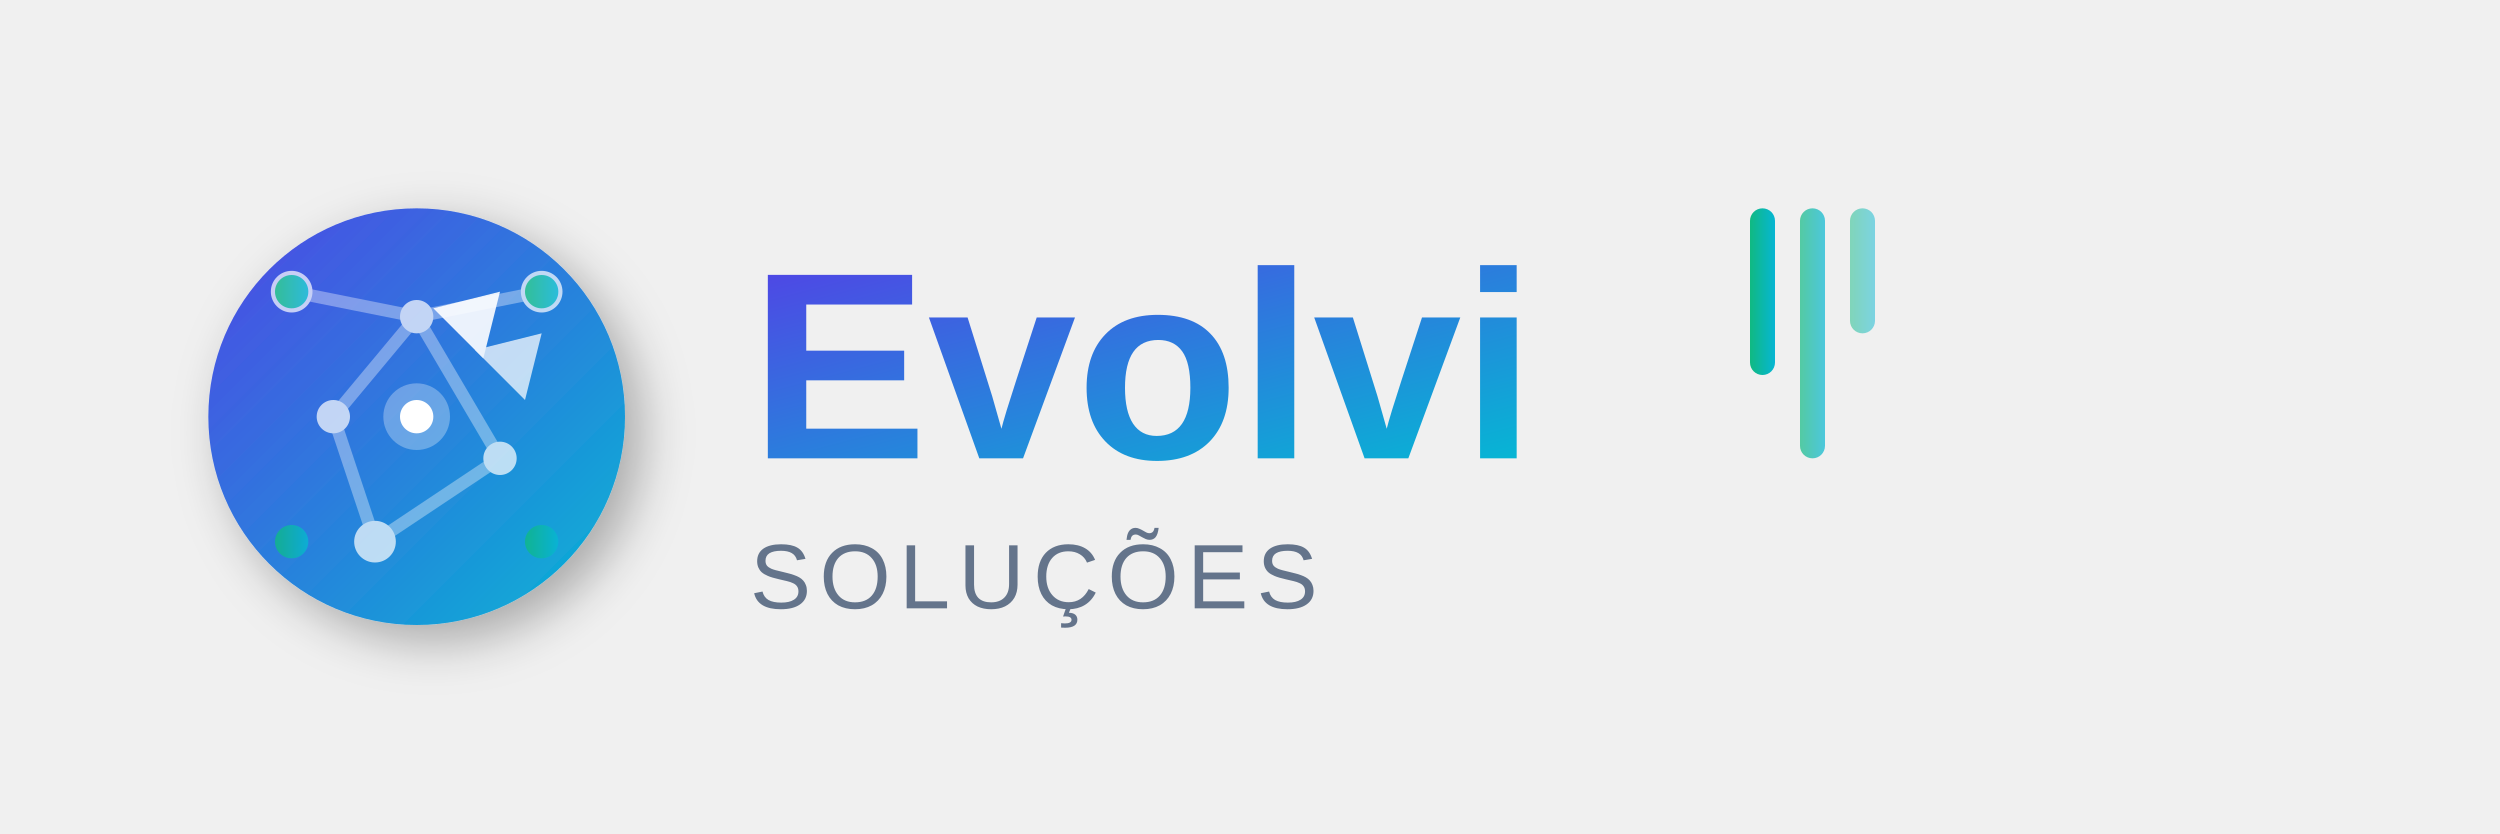
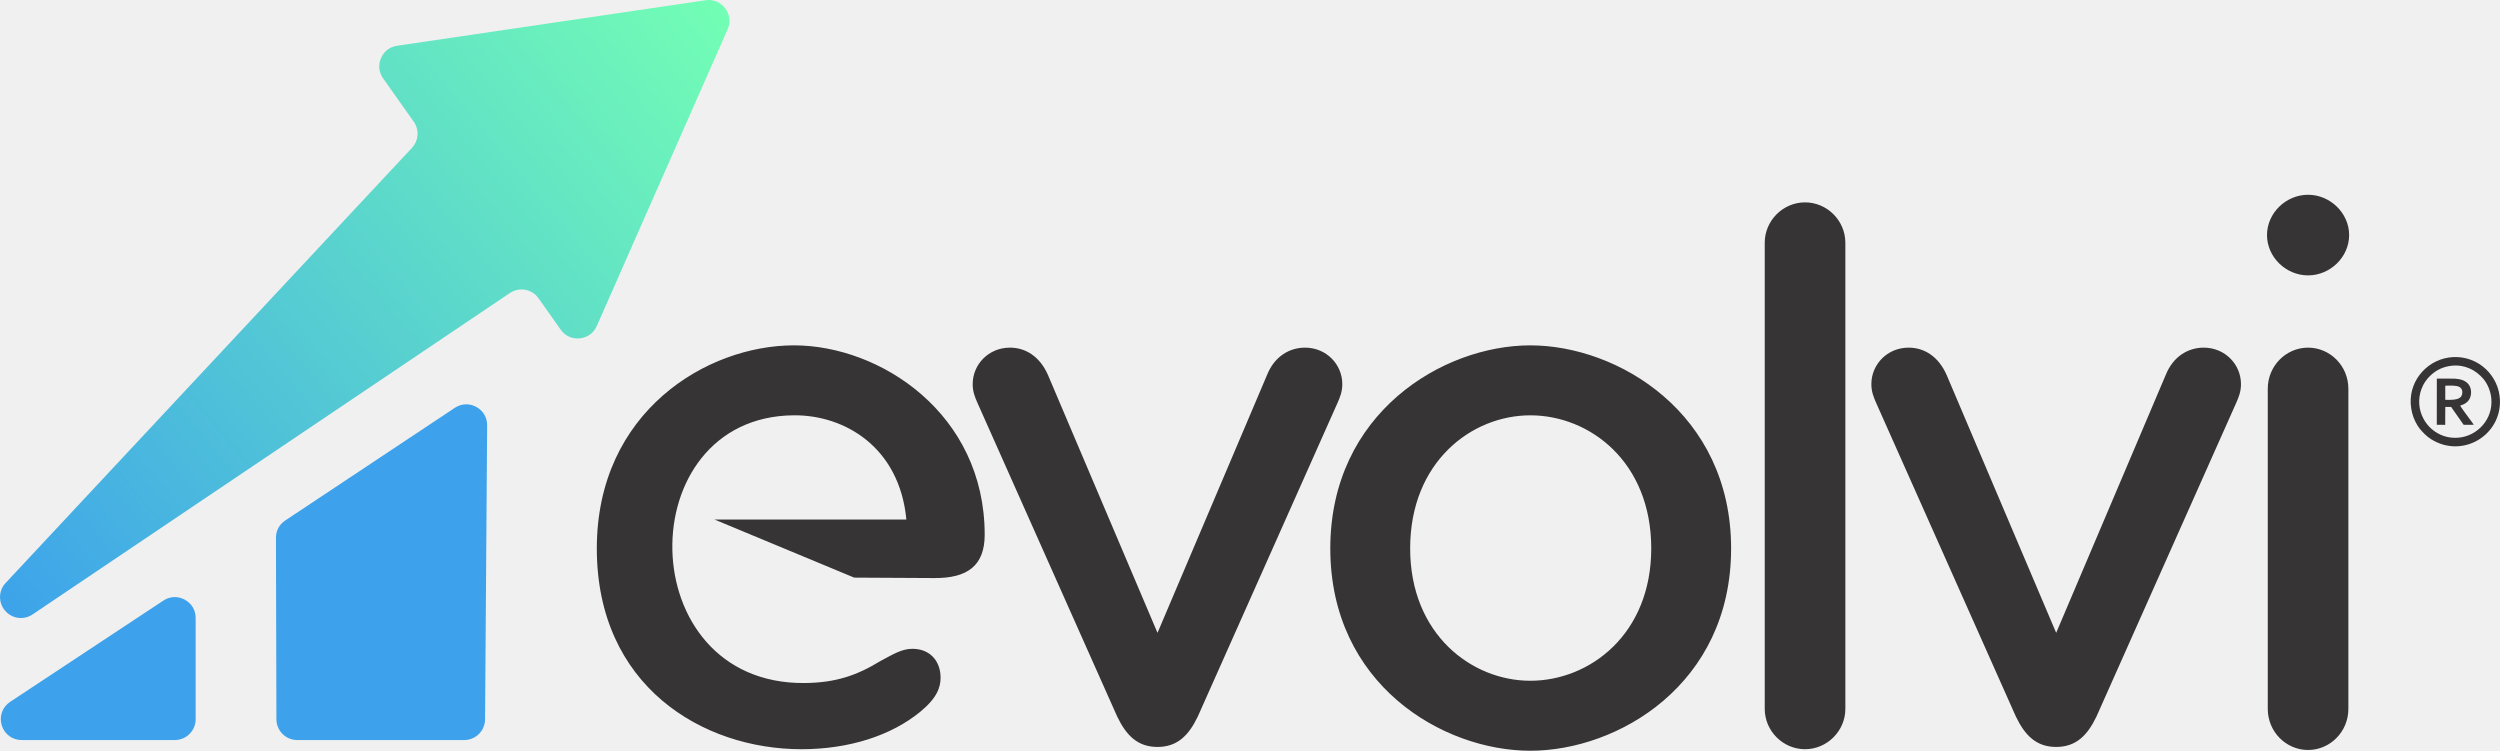
- <svg xmlns="http://www.w3.org/2000/svg" viewBox="0 0 300 100">
+ <svg xmlns="http://www.w3.org/2000/svg" xml:space="preserve" width="71.316mm" height="21.416mm" version="1.1" style="shape-rendering:geometricPrecision; text-rendering:geometricPrecision; image-rendering:optimizeQuality; fill-rule:evenodd; clip-rule:evenodd" viewBox="0 0 2313.62 694.79">
  <defs>
-     <linearGradient id="primaryGradient" x1="0%" y1="0%" x2="100%" y2="100%">
-       <stop offset="0%" style="stop-color:#4F46E5" />
-       <stop offset="100%" style="stop-color:#06B6D4" />
+     <style type="text/css">
+    
+     .fil3 {fill:#373435}
+     .fil1 {fill:#3DA2EB}
+     .fil2 {fill:#373435;fill-rule:nonzero}
+     .fil0 {fill:url(#id0)}
+    
+   </style>
+     <linearGradient id="id0" gradientUnits="userSpaceOnUse" x1="-2.53" y1="568.9" x2="677.61" y2="3.05">
+       <stop offset="0" style="stop-opacity:1; stop-color:#3DA2EB" />
+       <stop offset="1" style="stop-opacity:1; stop-color:#73FFB4" />
    </linearGradient>
-     <linearGradient id="accentGradient" x1="0%" y1="0%" x2="100%" y2="0%">
-       <stop offset="0%" style="stop-color:#10B981" />
-       <stop offset="100%" style="stop-color:#06B6D4" />
-     </linearGradient>
-     <filter id="shadow" x="-20%" y="-20%" width="140%" height="140%">
-       <feDropShadow dx="2" dy="2" stdDeviation="3" flood-opacity="0.3" />
-     </filter>
  </defs>
-   <g transform="translate(20, 20)">
-     <circle cx="30" cy="30" r="25" fill="url(#primaryGradient)" filter="url(#shadow)" />
-     <g fill="white">
-       <g opacity="0.9">
-         <path d="M15 40 Q20 35 25 30 Q30 25 35 20 L32 17 L40 15 L38 23 L35 20 Q30 25 25 30 Q20 35 15 40" fill="white" />
-         <path d="M20 45 Q25 40 30 35 Q35 30 40 25 L37 22 L45 20 L43 28 L40 25 Q35 30 30 35 Q25 40 20 45" fill="white" opacity="0.8" />
+   <g id="Camada_x0020_1">
+     <g id="_2433981758720">
+       <path class="fil0" d="M381.27 136.79l-376.12 402.75c-6.71,7.18 -6.87,18.16 -0.47,25.63 6.39,7.46 17.24,8.97 25.4,3.48l441.79 -297.48c8.68,-5.84 20.46,-3.65 26.5,4.89l20.49 29c4.12,5.83 10.58,8.78 17.68,8.07 7.1,-0.71 12.84,-4.88 15.73,-11.41l121.1 -274.62c2.91,-6.6 2.06,-13.73 -2.31,-19.47 -4.37,-5.74 -11.03,-8.45 -18.16,-7.4l-285.41 42.1c-6.83,1.01 -12.2,5.15 -14.92,11.49 -2.72,6.34 -2,13.09 1.98,18.73l28.29 40.03c5.31,7.51 4.7,17.49 -1.58,24.21z" />
+       <path class="fil1" d="M255.36 497.79l0.42 167.86c0.03,10.61 8.68,19.24 19.29,19.24l154.52 0c10.58,0 19.22,-8.58 19.29,-19.15l1.93 -272.07c0.06,-7.32 -3.67,-13.63 -10.11,-17.11 -6.44,-3.48 -13.76,-3.15 -19.85,0.9l-156.87 104.21c-5.56,3.7 -8.63,9.44 -8.62,16.12z" />
+       <path class="fil1" d="M20.01 684.89l141.74 0c10.62,0 19.29,-8.67 19.29,-19.29l0 -93.67c0,-7.29 -3.73,-13.54 -10.15,-16.99 -6.42,-3.45 -13.69,-3.12 -19.77,0.9l-141.73 93.67c-7.22,4.77 -10.33,13.36 -7.84,21.65 2.49,8.28 9.82,13.74 18.47,13.74z" />
+       <path class="fil2" d="M734.61 319.62c-80.24,0 -182.3,61.24 -182.3,187.93 0,127.4 97.84,185.82 189.34,185.82 44.34,0 83.06,-12.67 109.8,-34.49 15.48,-12.67 19,-22.52 19,-31.68 0,-15.48 -9.86,-26.75 -26.04,-26.75 -9.86,0 -17.6,4.93 -29.56,11.26 -21.82,13.38 -41.53,20.19 -70.39,20.41 -160.61,1.24 -162.05,-246.56 -9.85,-247.77 47.16,-0.37 97.84,29.56 104.17,96.43l-177.64 0 129.37 53.79 74.3 0.41c30.27,0.16 46.46,-11.26 46.46,-40.12 0,-111.92 -96.43,-175.26 -176.67,-175.26zm473.14 2.11c-14.08,0 -28.15,7.74 -35.19,25.34l-101.35 238.61 -101.36 -238.61c-7.74,-17.6 -21.12,-25.34 -35.2,-25.34 -19.71,0 -34.49,15.49 -34.49,33.78 0,7.04 2.11,11.97 4.22,16.9l129.51 290.7c8.45,17.6 19,28.16 37.31,28.16 18.3,0 28.86,-10.56 37.3,-28.16l129.51 -290.7c2.11,-4.93 4.22,-9.86 4.22,-16.9 0,-18.3 -14.78,-33.78 -34.49,-33.78zm208.49 -2.11c-80.95,0 -185.12,62.64 -185.12,187.93 0,125.99 104.17,187.23 185.12,187.23 80.95,0 185.82,-61.24 185.82,-187.23 0,-125.29 -104.88,-187.93 -185.82,-187.93zm0 64.75c54.9,0 111.91,42.94 111.91,123.18 0,79.54 -57.01,122.47 -111.91,122.47 -54.2,0 -111.21,-42.94 -111.21,-122.47 0,-80.24 57.01,-123.18 111.21,-123.18zm291.55 271.7l0 -431.47c0,-20.41 -16.9,-37.31 -37.31,-37.31 -20.41,0 -37.3,16.9 -37.3,37.31l0 431.47c0,20.41 16.89,37.3 37.3,37.3 20.41,0 37.31,-16.89 37.31,-37.3zm331.66 -334.34c-14.07,0 -28.15,7.74 -35.19,25.34l-101.36 238.61 -101.36 -238.61c-7.74,-17.6 -21.12,-25.34 -35.19,-25.34 -19.71,0 -34.49,15.49 -34.49,33.78 0,7.04 2.11,11.97 4.22,16.9l129.51 290.7c8.45,17.6 19,28.16 37.31,28.16 18.3,0 28.86,-10.56 37.3,-28.16l129.51 -290.7c2.11,-4.93 4.22,-9.86 4.22,-16.9 0,-18.3 -14.78,-33.78 -34.49,-33.78zm96.57 -66.87c20.41,0 38.01,-16.89 38.01,-37.3 0,-20.41 -17.6,-37.31 -38.01,-37.31 -20.41,0 -38.01,16.9 -38.01,37.31 0,20.41 17.6,37.3 38.01,37.3zm0 66.87c-20.41,0 -37.3,16.9 -37.3,38.01l0 296.33c0,21.12 16.89,38.01 37.3,38.01 20.41,0 37.3,-16.89 37.3,-38.01l0 -296.33c0,-21.12 -16.89,-38.01 -37.3,-38.01z" />
+       <g>
+         <path class="fil3" d="M2269.3 338.44c11.63,-1.16 22.09,3.93 29.14,12.43 3.85,4.64 6.55,11.29 7.16,17.77 1.84,19.41 -12.93,34.85 -30.27,36.42 -19.42,1.76 -34.7,-12.84 -36.35,-30.24 -0.49,-5.13 0.29,-10.21 1.92,-14.62 1.92,-5.19 4.72,-9.23 8.29,-12.58 5.62,-5.28 11.88,-8.35 20.12,-9.18zm-38.28 35.13c0.33,6.08 1.82,11.64 4.19,16.41 2.97,5.97 4.84,7.78 8.82,11.86 1.47,1.51 3.8,3.33 5.77,4.57 29.02,18.32 65.21,-3.51 63.78,-36.45 -0.97,-22.24 -19.74,-40.52 -43.07,-39.49 -22.81,1.02 -40.72,20.47 -39.49,43.1z" />
+         <path class="fil3" d="M2262.99 369.97l0.01 -13.03c2.75,-0.19 8.25,-0.18 10.76,0.37 3.18,0.69 5.16,2.46 5,6.14 -0.15,3.48 -2.19,5.16 -5.19,5.93 -2.73,0.71 -7.66,0.81 -10.59,0.6zm-7.85 23.16l7.79 0.05 0.08 -16.55 5.43 -0.04c0.87,1.44 1.84,2.66 2.82,4.1l8.77 12.48 9.28 0c-0.25,-0.8 -2.42,-3.51 -3.03,-4.39 -0.97,-1.38 -9.25,-12.47 -9.5,-13.37 4.41,-1.34 7.74,-3.54 9.21,-7.42 1.8,-4.75 0.79,-10.01 -2.04,-12.96 -3.06,-3.18 -6.84,-4.18 -12.19,-4.6l-16.57 -0.07 -0.04 42.76z" />
      </g>
-       <g fill="white" opacity="0.7">
-         <circle cx="15" cy="15" r="2.5" />
-         <circle cx="30" cy="18" r="2" />
-         <circle cx="45" cy="15" r="2.5" />
-         <circle cx="20" cy="30" r="2" />
-         <circle cx="40" cy="35" r="2" />
-         <circle cx="25" cy="45" r="2.5" />
-         <g stroke="white" stroke-width="1.5" opacity="0.5">
-           <line x1="15" y1="15" x2="30" y2="18" />
-           <line x1="30" y1="18" x2="45" y2="15" />
-           <line x1="20" y1="30" x2="30" y2="18" />
-           <line x1="30" y1="18" x2="40" y2="35" />
-           <line x1="20" y1="30" x2="25" y2="45" />
-           <line x1="40" y1="35" x2="25" y2="45" />
-         </g>
-       </g>
-       <circle cx="30" cy="30" r="4" fill="white" opacity="0.3" />
-       <circle cx="30" cy="30" r="2" fill="white" />
-     </g>
-     <g fill="url(#accentGradient)" opacity="0.8">
-       <circle cx="15" cy="15" r="2" />
-       <circle cx="45" cy="15" r="2" />
-       <circle cx="15" cy="45" r="2" />
-       <circle cx="45" cy="45" r="2" />
    </g>
  </g>
-   <g transform="translate(90, 35)">
-     <text x="0" y="20" font-family="'Segoe UI', Arial, sans-serif" font-size="32" font-weight="700" fill="url(#primaryGradient)">
-       Evolvi
-     </text>
-     <text x="0" y="38" font-family="'Segoe UI', Arial, sans-serif" font-size="11" font-weight="400" fill="#64748B" letter-spacing="1px">
-       SOLUÇÕES
-     </text>
-   </g>
-   <g transform="translate(210, 25)">
-     <rect width="3" height="20" rx="1.5" fill="url(#accentGradient)" />
-     <rect x="6" width="3" height="30" rx="1.5" fill="url(#accentGradient)" opacity="0.7" />
-     <rect x="12" width="3" height="15" rx="1.5" fill="url(#accentGradient)" opacity="0.5" />
-   </g>
</svg>
